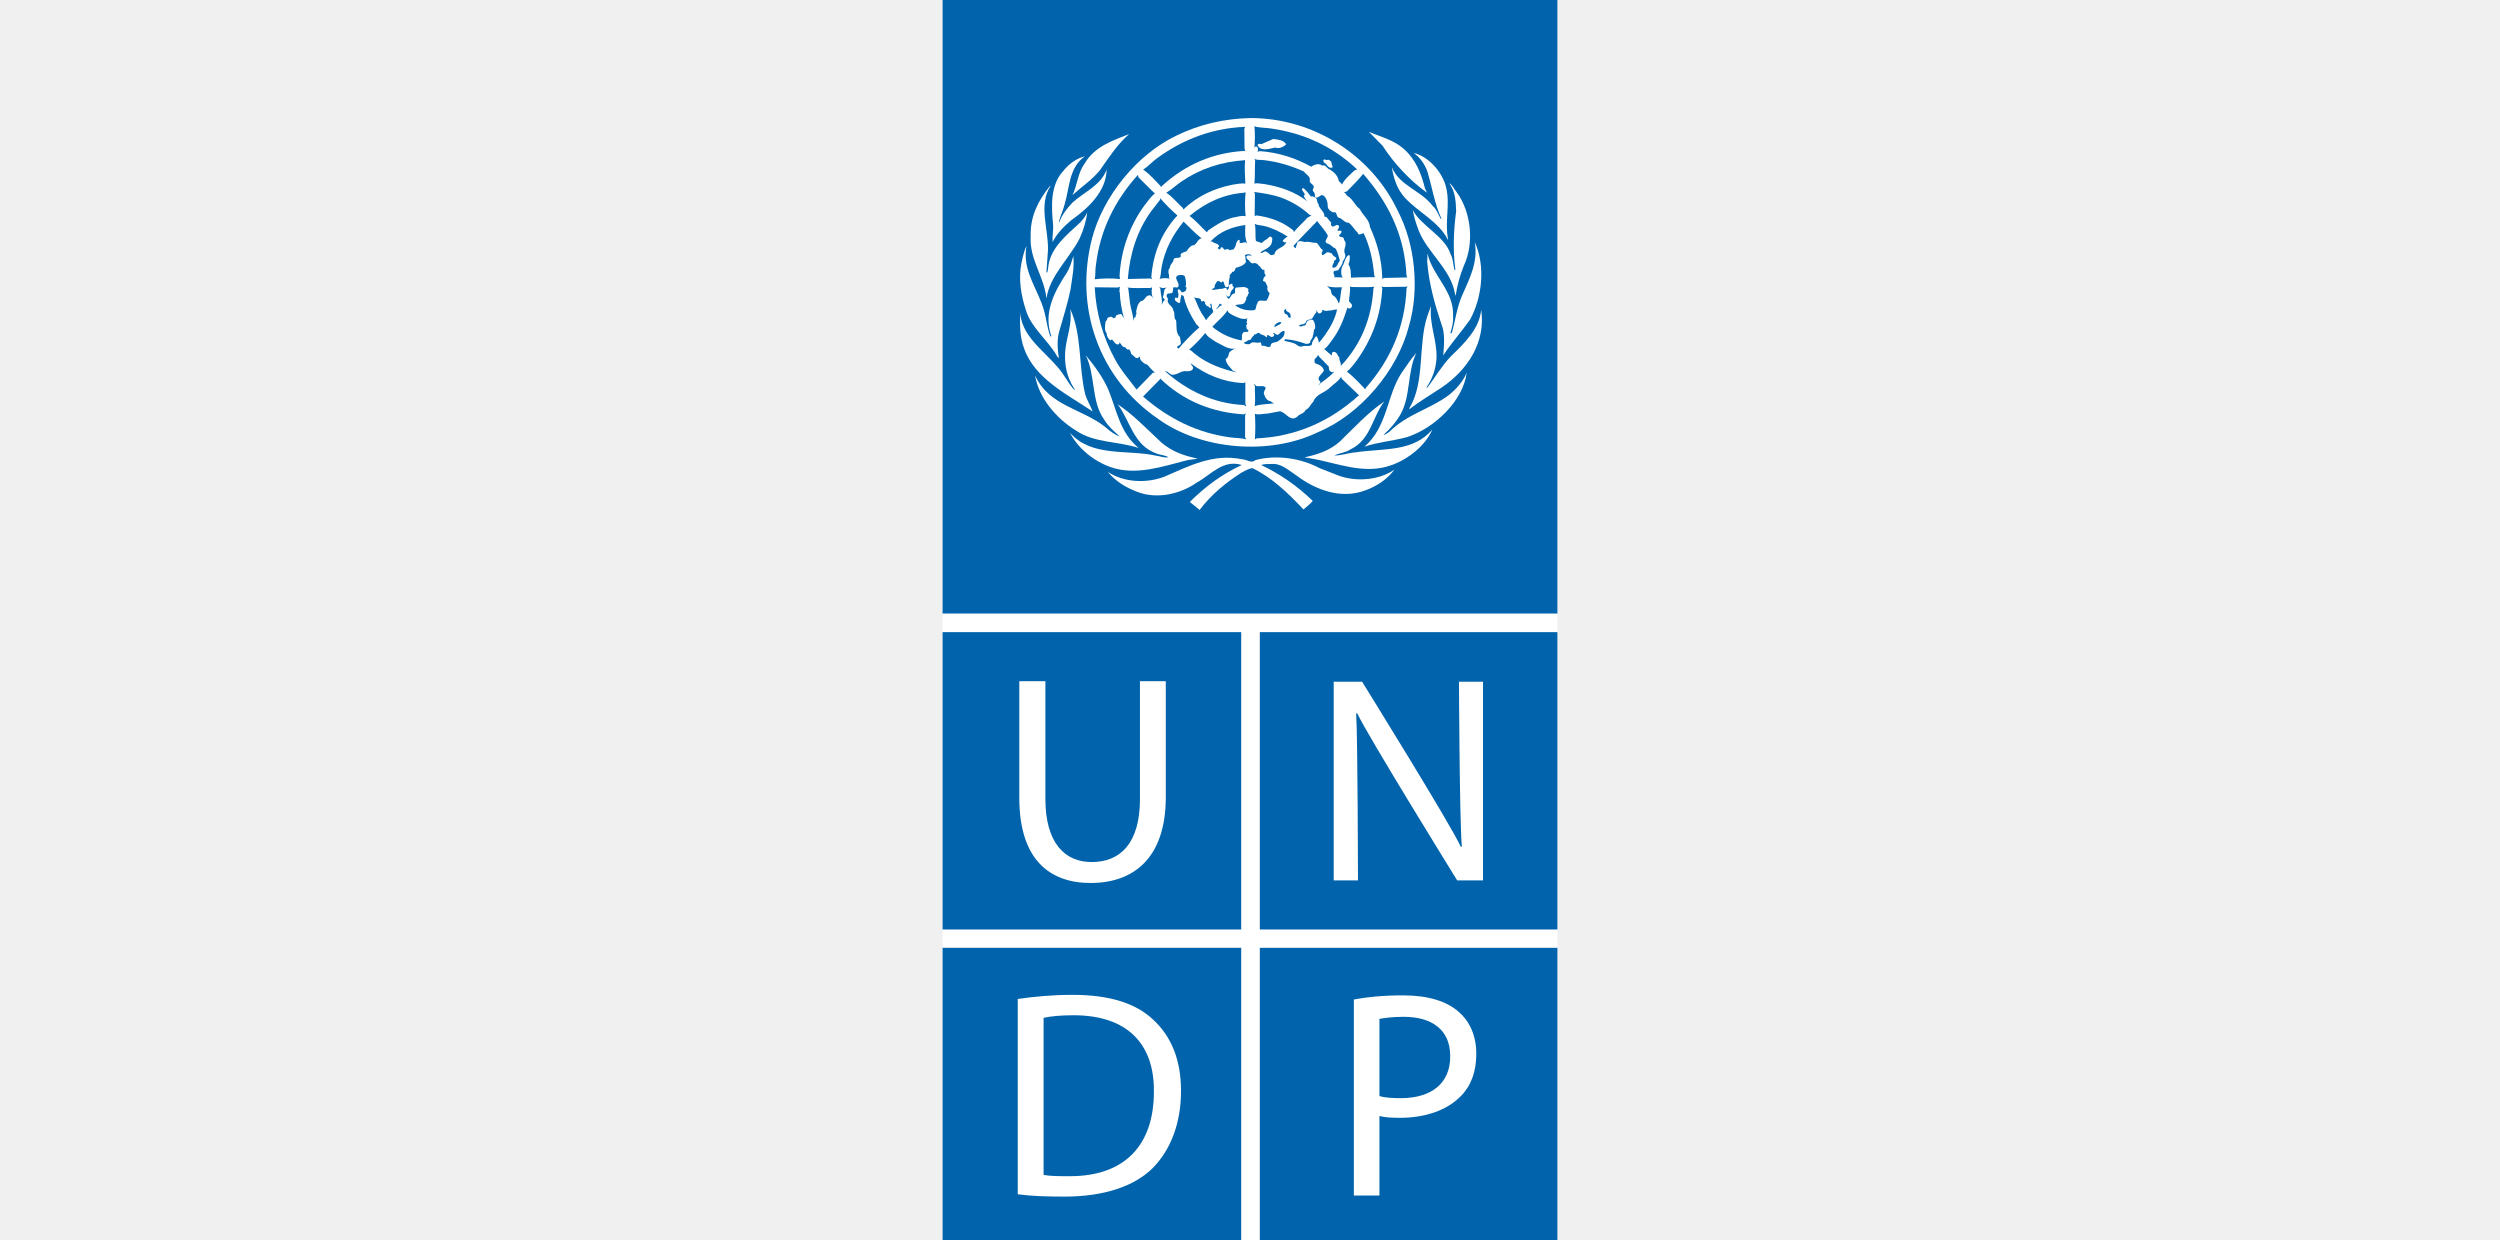
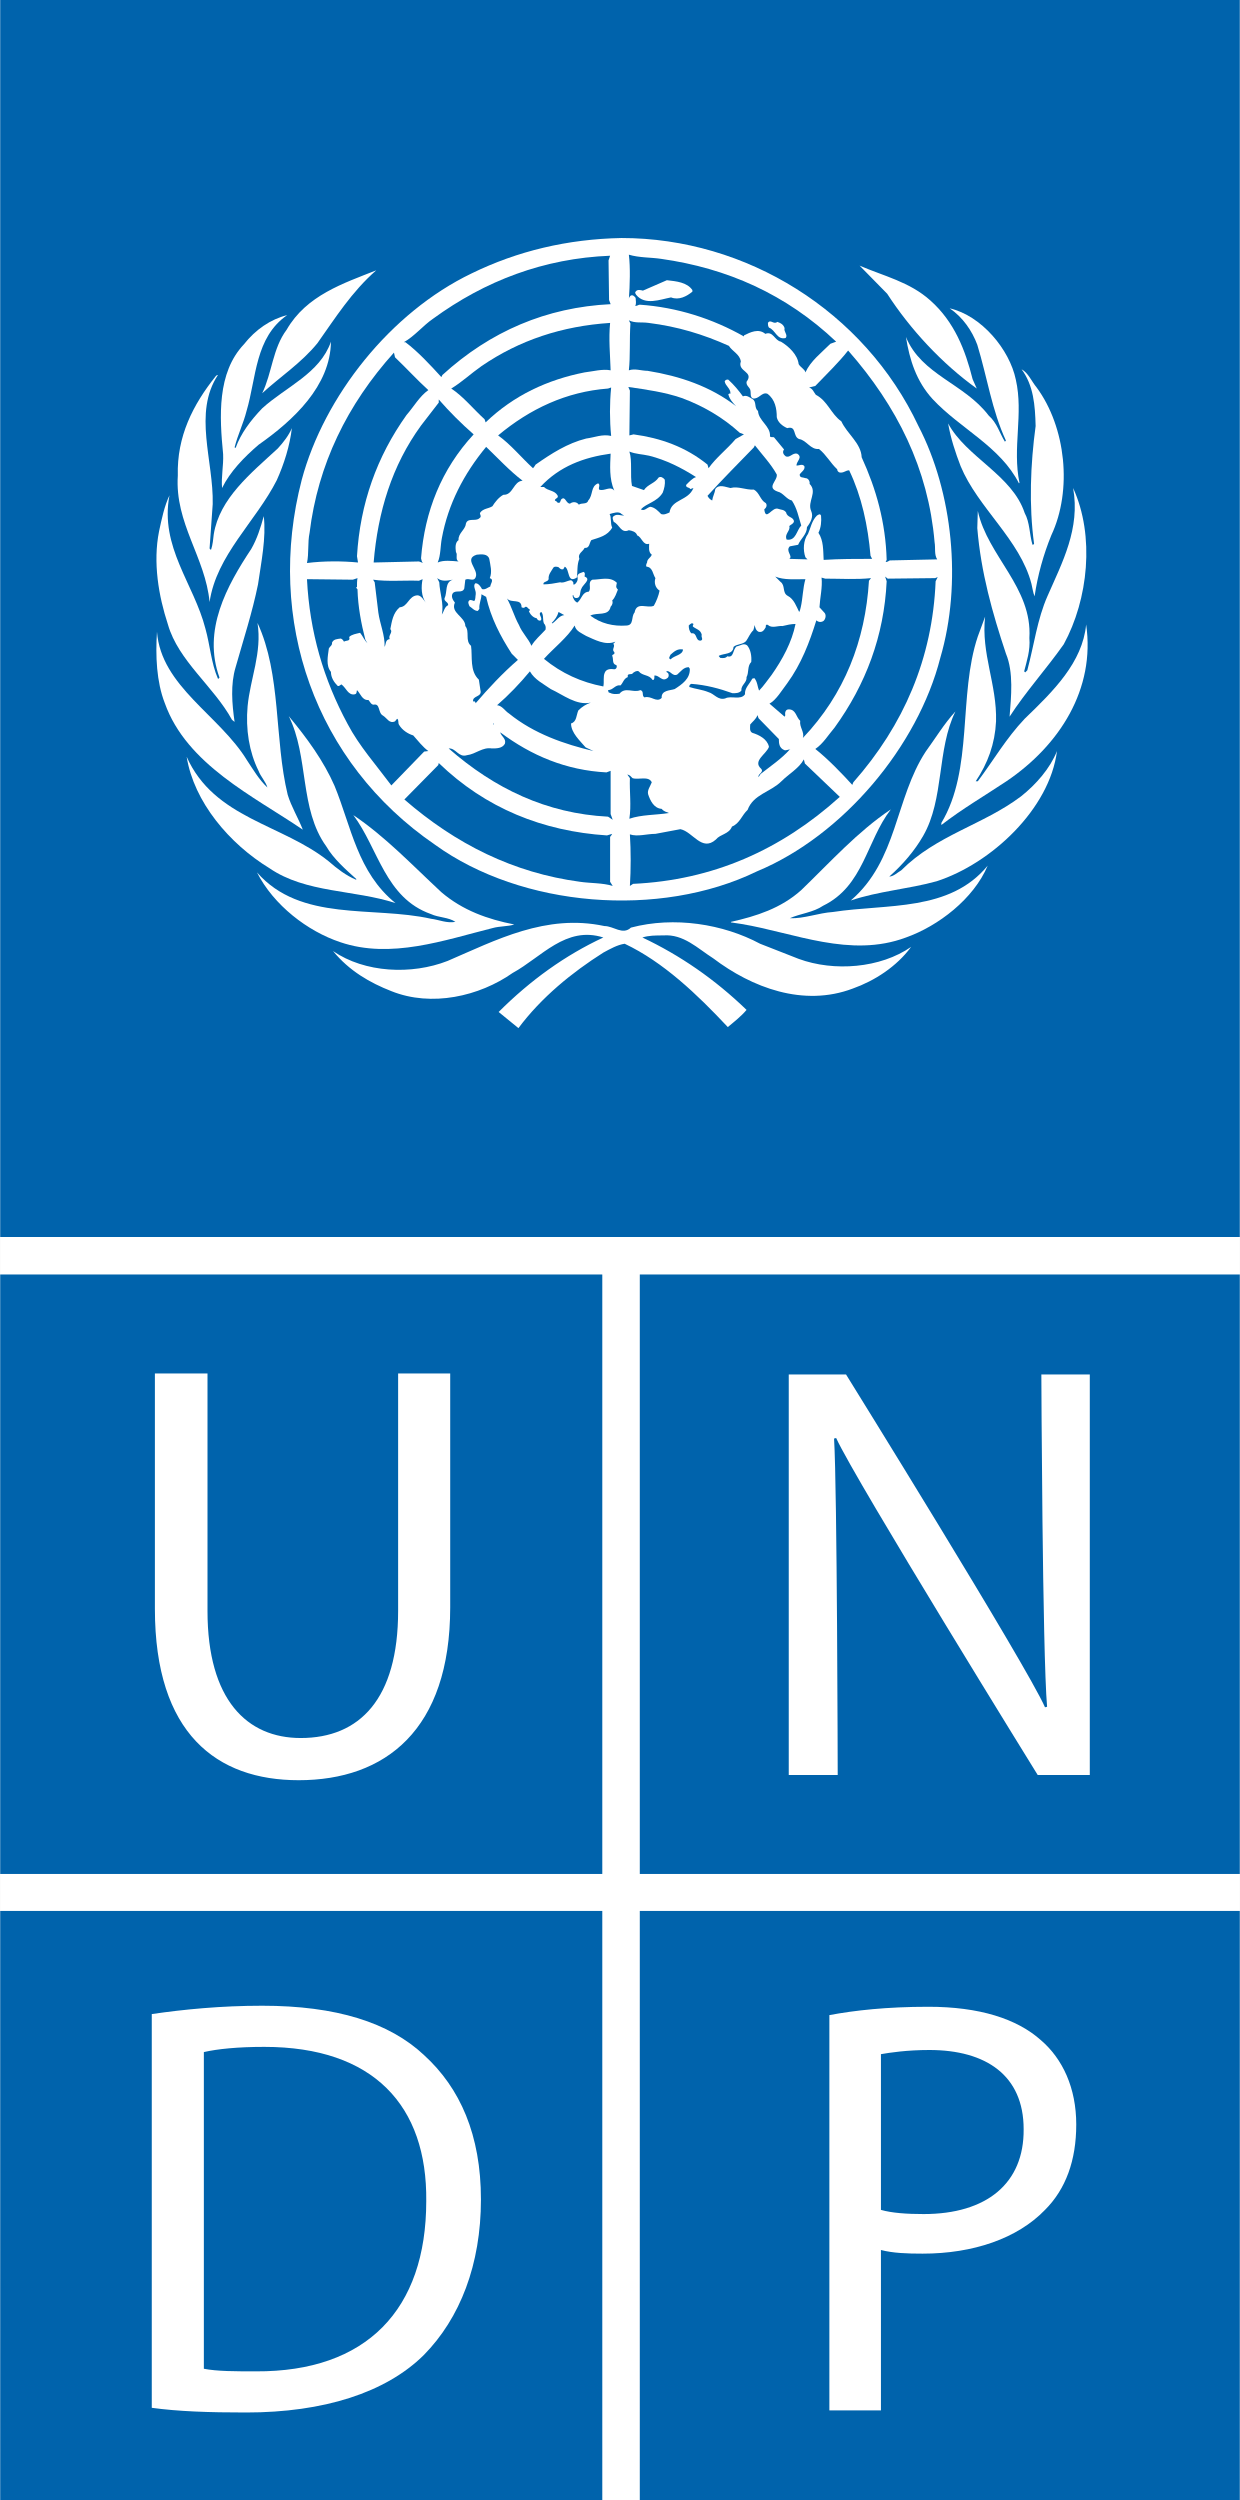
- <svg xmlns="http://www.w3.org/2000/svg" width="125" height="62" viewBox="0 0 238 480">
+ <svg xmlns="http://www.w3.org/2000/svg" width="62" height="125" viewBox="0 0 238 480">
  <g fill="none" fill-rule="evenodd">
    <path fill="#FFF" d="M0 0h238v482H0z" />
    <g fill-rule="nonzero">
      <path fill="#0063AC" d="M0 244.7h115.6v115.1H0z" />
      <path d="M29.7 263.6v45.3c0 24 11.9 32.9 27.6 32.9 16.6 0 29.1-9.6 29.1-33.2v-44.9h-10v45.6c0 16.9-7.4 24.4-18.7 24.4-10.3 0-17.9-7.3-17.9-24.4v-45.6H29.7v-.1z" fill="#FFF" />
      <path fill="#0063AC" d="M122.8 244.7H238v115.1H122.8z" />
      <path d="M160.8 340.8s-.1-54.9-.7-64.6l.4-.1c3.8 8.3 38.7 64.7 38.7 64.7h10v-76.9h-9.3s.2 53.5 1.1 63.8l-.4.1c-3.5-8-38.2-63.9-38.2-63.9h-11v76.9h9.4z" fill="#FFF" />
      <path fill="#0063AC" d="M122.8 366.9H238V482H122.8z" />
      <path d="M199.8 391.7c-4.6-4.1-11.8-6.4-21.6-6.4-8 0-14.2.7-19 1.6v75.9h9.9V432c2.3.6 5 .7 8 .7 9.7 0 18.2-2.9 23.5-8.4 4-4 6-9.5 6-16.4 0-7-2.6-12.6-6.8-16.2" fill="#FFF" />
      <path d="M177.3 425.1c-3.2 0-6.1-.2-8.2-.8v-29.9c1.7-.3 5-.8 9.3-.8 10.9 0 18.1 4.9 18.1 15.2.1 10.4-7.1 16.3-19.2 16.3M0 366.9h115.6V482H0z" fill="#0063AC" />
      <path d="M81.4 394.6c-6.7-6.3-16.9-9.5-31.1-9.5-7.9 0-15 .7-21.2 1.6v75.6c5.1.7 11 .9 18.1.9 14.9 0 26.8-3.8 34.1-11 7-7.1 11-17.4 11-29.9 0-12.4-4-21.4-10.9-27.7" fill="#FFF" />
      <path d="M49.1 455.3c-3.9 0-7.5 0-10-.5V394c2.6-.6 6.5-1 11.6-1 21 0 31.3 11.3 31.1 29.6 0 20.9-11.5 32.8-32.7 32.7M0 0h238v237.5H0z" fill="#0063AC" />
      <path d="M204.2 123.7c-3.3 4.7-7.3 9.1-10.4 13.9.3-3.8.8-8.5-.7-12.1-2.6-7.8-4.8-15.6-5.5-24.1l.1-3.3c1.9 8.7 10.5 14.7 9.9 24.4.2 2.4-.5 4.4-1 6.4l.2.2.4-.4c1.3-4.8 1.9-9.8 3.9-14.3 2.8-6.4 6.3-12.9 4.9-20.7 4.2 9.2 2.9 21.4-1.8 30" fill="#FFF" />
      <path d="M199 74.4c5.6 7.6 6.9 19.7 2.8 28.4-1.5 3.7-2.6 7.6-3.2 11.7-.3-.7-.4-1.6-.6-2.4-2.2-8.5-10.3-14.6-13.6-22.6-1-2.6-1.9-5.3-2.4-8.2 3.5 6.5 12.3 9.9 14.7 17.2 1 1.8.9 4.1 1.5 6.1.1 0 .3-.1.3-.2-1-7.4-.7-15.2.3-22.6-.1-4-.4-7.8-2.7-10.9 1.3.7 1.9 2.3 2.9 3.5" fill="#FFF" />
      <path d="M195 72.9c1.5 6.6-.7 13.1.7 19.8l-.1.1c-3.6-7.1-11.3-10.5-16.6-16.2-3.1-3.4-4.4-7.5-5.1-11.9 3 7.3 11.2 8.9 15.9 15.1 1.6 1.4 2.1 3.4 3.1 5l.2-.2c-2.7-5.8-3.6-12.2-5.5-18.4-1-2.7-2.8-5.3-5.3-7 6.1 1.4 11.5 7.9 12.7 13.7" fill="#FFF" />
      <path d="M178.6 57.7c4.6 4.1 6.7 9.5 8.1 15.1l.8 1.8c-6.7-4.8-12.8-11.4-17.2-18.2L165 51c4.6 2 9.6 3.1 13.6 6.7M90.5 52.5c8.8-4.3 18.4-6.6 28.8-6.8 23.9 0 46.6 14 57 36.1 6.6 12.7 8.4 30.2 4.2 44.5-4.3 16.9-18.6 34.1-35.2 41-18.7 9.1-45.2 6.9-61.8-5.1-23.1-15.8-32.6-43.2-25.6-70.1 4.3-16 17-32.1 32.6-39.6M72.2 51.9c-4.7 4.1-7.9 9.2-11.3 14-3.1 3.8-7.1 6.4-10.6 9.6 1.9-3.9 2-8.6 4.7-12.2 3.8-6.6 10.9-8.9 17.2-11.4" fill="#FFF" />
      <path d="M46.8 66.1c2.2-2.8 5.1-4.8 8.3-5.6-6.2 4.3-5.9 12-7.8 18.4-.6 2.4-1.7 4.6-2.3 7l.2.1c1-2.8 2.9-5.3 5.1-7.6 4.5-4.1 11.1-6.7 13.2-12.8-.1 8.5-7.2 15.1-13.9 19.8-2.8 2.4-5.5 5.2-7 8.3-.2-2.1.3-4.3.2-6.5-.7-7.2-1.2-15.6 4-21.1" fill="#FFF" />
      <path d="M34.1 91.3c-.2-7.5 2.9-13.6 7.3-19.1.1-.1.2-.2.4-.2-4.8 7.3-.8 16.5-1 24.8l-.6 8.5c.1.1.1.3.3.2.3-.9.4-2 .5-2.9 1.1-6.9 7.1-11.7 12.3-16.5 1.1-1.2 2.1-2.5 2.7-3.9-.4 3.4-1.5 6.9-2.9 10-4 7.9-11.6 14.4-12.9 23.4-.8-8.6-6.7-15.1-6.1-24.3" fill="#FFF" />
      <path d="M30.5 102c.5-2.3 1-4.8 2-6.9-1.9 9.9 4.7 17 6.9 25.6.9 3.2 1.1 6.6 2.4 9.6.1.1.2-.1.3-.2-3.3-9.1 1.4-17.6 6.1-24.7 1.1-1.9 1.8-4.1 2.4-6.3.5 4.1-.5 8.9-1.1 13.1-1.1 5.4-2.8 10.6-4.3 15.9-1 3.3-.7 7-.2 10.5l-.5-.4c-3.5-6.4-10.3-11.3-12.3-18.3-1.8-5.5-2.9-11.9-1.7-17.9" fill="#FFF" />
      <path d="M30.1 121.3c.8 10.5 12 16 17.3 24.7 1.2 1.8 2.3 3.7 3.9 5.2-.3-1.1-1.3-2.1-1.7-3.2-1.8-3.6-2.5-8-2.1-12.4.5-5.3 2.8-10.3 1.9-16 4.6 9.9 3.2 22.3 5.8 33 .7 2.3 2 4.4 2.9 6.7-9.4-6.4-22.3-12.5-26.5-24.3-1.6-4.1-1.8-9.1-1.5-13.7" fill="#FFF" />
      <path d="M35.8 145.3c5.3 11.9 18.4 12.9 27.3 20.1 1.6 1.4 3.3 2.7 5.2 3.5l.1-.1c-2-1.8-4.4-3.9-5.8-6.3-5.2-7.2-3.3-17.2-7.2-25 3.5 4.2 6.7 8.6 8.8 13.4 3.2 7.8 4.4 16.6 11.7 22.5-7.9-2.6-17.2-1.9-24.2-6.7C44 162 37.2 154 35.8 145.3" fill="#FFF" />
      <path d="M49.3 167.5c8.4 9.6 22.2 6.4 33.4 8.9 1.6.2 3 .9 4.7.6-1.3-.9-3.2-.8-4.7-1.5-8.8-3.1-10.1-12.6-14.9-19 6.1 4.1 11.2 9.5 16.9 14.8 4.1 3.5 8.9 5.2 14 6.2-1.2.4-2.8.3-4.2.7-9.2 2.3-19.5 6-29.2 2.7-6.3-2.1-12.8-7.1-16-13.4" fill="#FFF" />
      <path d="M163.7 189.8c-9.5 3.6-19.4-.2-26.8-5.8-3-1.9-5.7-4.7-9.6-4.4-1.4 0-2.8 0-4 .4 7.2 3.4 13.9 8 20 13.9-1 1.2-2.4 2.3-3.6 3.3-5.9-6.3-12.4-12.5-19.8-16-1.4.2-2.8 1-4.1 1.7-6 3.8-11.9 8.6-16.3 14.5l-3.8-3.1c6.1-6.1 12.8-10.9 20.1-14.3-7.2-2.3-11.9 3.8-17.4 6.8-6.4 4.5-15.6 6.6-23.3 3.5-4.1-1.6-8.1-3.9-11.2-7.7 6.1 4.2 15.1 4.6 22 1.9 9.3-4 18.9-9.1 30.1-6.7 1.8 0 3.5 1.8 5.1.3 8.3-2.2 17.7-.7 24.8 3.1l7.4 2.9c6.8 2.5 15.7 1.8 21.6-2.3-2.8 3.8-7 6.5-11.2 8" fill="#FFF" />
      <path d="M173.9 180c-10.7 4-21.4-.9-31.6-2.6l-2-.3v-.1c4.9-1.1 9.6-2.6 13.5-6.1 5.7-5.5 10.8-11.2 17.2-15.5-4.7 6.1-5.2 14.7-13 18.5-1.9 1.3-4.4 1.5-6.4 2.4 2.8.1 5.4-1 8.3-1.2 10.4-1.6 22.4 0 29.7-8.9-2.7 6.4-9.5 11.6-15.7 13.8" fill="#FFF" />
      <path d="M179.8 169.2c-5.4 1.5-11.2 1.9-16.5 3.7 9-7.7 8.5-19.6 14.4-28.6 1.9-2.6 3.5-5.3 5.7-7.7-3.6 7.3-2.1 16.8-6.2 23.9-1.6 2.8-3.9 5.5-6.5 7.8.8 0 1.6-.8 2.3-1.2 6.8-6.8 15.7-8.7 23-14.2 2.9-2.3 5.6-5.4 6.9-8.7-1.4 11.1-12.6 21.6-23.1 25" fill="#FFF" />
      <path d="M193.2 150c-4.2 2.8-8.5 5.3-12.5 8.4v-.4c6.2-10.3 3.2-24.5 7-35.8l1.4-3.8c-.8 7.1 2.3 13 2.1 20.1-.2 4.3-1.6 8.1-3.9 11.5h.4c3-4 5.4-8.2 9-12 5.5-5.3 11.1-10.8 11.8-18.1 1.8 12.4-5.1 23.2-15.3 30.1" fill="#FFF" />
      <g fill="#0063AC">
        <path d="M145.6 149.2l.4-.6c1.9-1.5 4-2.9 5.6-4.7h.2c-.4-.1-.9.3-1.3.1-.9-.4-1-1.2-1-2.1l-3.9-4-.2-.6c-.3.8-.9 1.2-1.4 1.8 0 .5-.2 1.3.4 1.6 1.3.4 2.9 1.2 3.2 2.7-.5 1.4-3.2 2.7-1.5 4.2.6.7-.7 1-.5 1.6M123 97.8c.7.4 1.1-.3 1.8-.5.9.1 1.6.9 2.1 1.4.6.2 1.1-.1 1.6-.3.4-2.6 3.6-2.2 4.6-4.7l-.6.2c-.2-.4-.9-.2-.8-.8.5-.5 1.2-1.3 1.9-1.5-2.8-1.8-5.8-3.3-9-4.1-1.3-.3-2.6-.3-3.8-.8.6 1.8.1 4.5.5 6.6l2.3.8c.7-1.1 2.1-1.3 2.8-2.4.4-.3.9 0 1.2.4.1.9-.1 1.7-.4 2.5-1.1 1.8-3.1 2-4.2 3.2M156.7 119.1c-1.3 4.2-2.9 8.4-5.6 12.1-1 1.3-2.1 3.2-3.4 3.9l2.9 2.5c.2-.2.1-.4.1-.6 0-.4.2-.8.7-.8 1.4 0 1.4 1.5 2.2 2.2-.2 1.2.9 2.2.5 3.3 8-8.4 12-18.7 12.7-30.2l.4-.5c-2.8.3-5.9.1-8.8.1l-.7-.2c.2 1.9-.3 3.8-.4 5.7l1 1.1c.3.4.2 1.1-.2 1.5-.4.3-1 .3-1.4-.1M149.1 91.1c-1.1-2-2.8-3.8-4.2-5.6l-.2.4c-2.9 3-6.1 6.2-8.9 9.3.2.4.5.7.9.9.1-.8.5-1.4.6-2.2.7-1 1.9-.4 2.9-.2 1.5-.4 2.9.4 4.5.3 1.1.6 1.2 2 2.3 2.6.3.4.1.9-.3 1.2.3 2.4 1.5-.6 2.7-.1.5.2 1.1.1 1.5.7.2 1 1.4.8 1.5 1.7-.1.5-.6.6-.9.9.3.9-1 1.5-.5 2.6 1.8.3 1.9-1.8 2.8-2.7-.5-1.6-.8-3.3-1.8-4.8-1-.2-1.7-1.5-2.7-1.7-2.3-.8 0-2.1-.2-3.3M120.8 157.2c2.3-.8 5.1-.7 7.6-1.1-.5-.2-1-.3-1.4-.8-1.5-.1-2.2-1.6-2.6-2.8-.2-.8.4-1.5.7-2.3-.6-1.3-2.6-.4-3.7-.8-.3-.3-.5-.6-1-.7l.5.7c-.1 2.6.3 5.2-.1 7.8M122.9 132.5c.8.2.2 1.1.8 1.4 1.3-.4 2.3 1.1 3.3.1-.1-1.5 1.6-1.4 2.5-1.7 1.4-.9 3-2 2.9-3.9l-.2-.3c-1 0-1.5.8-2.2 1.4-.9.5-1.4-.9-2.1-.6 0 .2.2.2.3.3.2.2.2.7 0 .9-1.1 1-1.6-.5-2.6-.4v.4c0 .2-.1.6-.4.4-.6-1-1.9-.7-2.6-1.6-.4-.2-.8.1-1.1.3-.2.5-1.2-.1-1 .8-.8.3-.9 1.1-1.4 1.6-1-.2-1.4.9-2.4.9.1.2 0 .5.3.5.6.3 1.1.3 1.9.2 1.1-1.4 2.7-.1 4-.7M132.2 120.1c0 .5.1 1.1.5 1.5 1.2-.2.7 1.5 1.8 1.4.6-.2 0-.7.2-1.1-.2-1-1.1-1.1-1.7-1.6-.1-.2.1-.3.1-.5-.3-.3-.6 0-.9.3M130.8 76.4c-3.2-1.1-6.7-1.6-10.2-2.1l.3.7-.1 8.6.8-.2c5.2.7 10 2.4 14.2 5.8l.2.7c1.4-2 3.6-3.7 5.2-5.6l1.6-.9-.8-.3c-3.3-3-7.1-5.2-11.2-6.7M71.9 111.8l.7 5.8c.3 2.2 1.3 4.4 1.2 6.6.3-.5.1-1.4 1-1.5-.4-.7.7-1.3.1-1.9.3-1.5.5-3.1 1.8-4.2 1.6-.1 1.7-2.2 3.4-2.3.8 0 1.3 1.1 1.7 1.5-1-1.2-1-3.2-.7-4.6l-.7.3c-2.9-.1-6 .2-8.8-.2l.3.5zM128.7 126.6c.8-.8 2.3-.8 2.4-1.9-1.1-.2-1.7.4-2.4 1-.1.3-.5.7 0 .9M148.8 110.7l1 1c1 .7.3 2.1 1.4 2.7 1.2.6 1.7 2.1 2.2 3.1.2-.3.2-.6.3-.9.4-1.7.4-3.7.9-5.4-2 0-4.1.2-5.8-.5M136 132.9c1.1.3 1.8 1.6 3.2 1.2 1.1-.6 3 .4 3.8-.8-.1-1.2.9-2 1.4-3l.4-.1c.6.7.6 1.7.9 2.4.9-.9 1.6-2 2.4-3 2.1-3 3.9-6.3 4.6-9.8-.8 0-1.7.2-2.5.4-.9-.1-2 .5-2.8-.2-.3-.2-.5.1-.4.4-.3.5-.6 1.1-1.4.9-.6-.3-.6-.9-.8-1.3 0 .4-.1.7-.2 1-.7.7-.9 1.4-1.4 2.1-.7.7-1.7.5-2.4 1.1-.1 1.5-1.8 1.2-2.8 1.7-.1.2.2.2.2.4.5.1 1.1.1 1.4-.3 1.3.4 1-1.3 1.8-1.9.7-.1 1.3-.7 2-.2.7.8.9 2.1.8 3.2-.8.8-.4 2-.9 2.9.1 1.1-1.1 1.5-1 2.6-.4.5-1.1.5-1.7.5-2.5-.9-5.1-1.6-7.9-1.8-.3.1-.4.3-.4.6 1.2.4 2.5.5 3.7 1M117.2 160.6l.3-.5-1 .3c-12.3-.8-23.3-5.2-32.3-13.9l-.1.4-6.5 6.6c9.9 8.6 21 14.1 33.7 15.8 2 .3 4.4.2 6.3.8l-.5-.8v-8.7h.1zM104.4 126.5c3.4 2.8 7.2 4.5 11.4 5.3.2-.9-.1-1.9.3-2.7.3-.7 1.2-.7 1.8-.6.4 0 .6-.5.4-.8-.9-.2-.5-1.2-.8-1.8 0-.3.6-.2.4-.7-.6-.5.3-1.1-.2-1.6.2-.1.3-.3.4-.4-1.9.8-4-.4-5.6-1.1-.8-.5-2-.9-2.2-2-1.4 2.3-4 4.3-5.9 6.4M101.2 116.6c-.3-.2-.4-.1-.6.1-.2 0-.3 0-.5-.1 0-1.8-2-.7-2.8-1.7.9 1.6 1.4 3.5 2.3 5.1.6 1.5 1.8 2.6 2.4 4 .6-1.1 1.8-2.1 2.7-3.1.1-.5 0-.9-.3-1.2-.3-.7 0-1.6-.5-2.2-.8.3.3 1.1-.1 1.6-.3.2-.7-.1-.8-.4-.7-.1-1.3-.8-1.5-1.4.6-.2-.2-.4-.3-.7M107.2 117.5c-.2.8-.7 1.5-1.3 2.1l.1.1c.8-.5 1.3-1.5 2.3-1.6l-1.1-.6z" />
        <path d="M116.4 148.3c-7.7-.4-14.4-3.2-20.4-7.7.2.8 1.2 1.2.9 2.2-.5.9-1.6.9-2.5.9-1.8-.3-3.1 1.1-4.8 1.3-1.6.5-2.1-1.4-3.5-1.3 8.8 7.7 18.8 12.5 30.6 13.1l.9.6-.4-1.1V148l-.8.3zM82.2 144.2c-1.1-.8-2-2-2.9-3-1-.3-2.1-1-2.7-2-.3-.4 0-1-.4-1.2l-.4.5c-1.1.5-1.5-.6-2.3-1.1-1-.5-.5-2.4-1.8-2.1-.5 0-.7-.6-1-.9-1.2.1-1.5-1.2-2.2-1.9-.1.3 0 .7-.4.8-1.3.3-1.7-1.3-2.6-1.9-.2.1-.4.4-.7.3-.7-.7-1.3-1.6-1.3-2.7-1-1.2-.6-3-.4-4.5.2-.4.7-.6.6-1.1.3-.7 1-.7 1.7-.8.3.1.5.4.6.6.4-.3 1.3 0 1-.9.5-.5 1.3-.6 2.1-.8.5.6.8 1.4 1.4 2l-.4-.7c-.8-3.1-1.4-6.3-1.5-9.6 0-.2-.4-.3-.2-.5l.1.1c0-.7 0-1.3.1-1.8l-.9.3-8.8-.1c.5 10.1 3.2 19.3 7.8 27.8 2.2 4.2 5.5 7.9 8.4 11.8l6.3-6.5.8-.1zM92.4 70.3c-2 1.4-3.8 3.1-5.8 4.3 2.3 1.5 4.3 4 6.4 5.9l.2.6c5.4-5.2 11.9-8.2 19-9.6 1.7-.2 3.4-.7 5-.4-.1-3-.4-6.1-.1-9.1-9.2.6-17.4 3.3-24.7 8.3M84.8 103.3c-.3 1.5-.2 3.3-.8 4.7 1.1-.5 2.7-.3 4-.2-.7-.4-.1-1.3-.5-1.8-.1-.8-.2-1.8.5-2.3-.1-1.3 1.3-2 1.4-3.1.3-1.3 1.9-.4 2.6-1.1.5-.3.1-.7.1-1 .6-.9 1.6-.8 2.4-1.3.5-.8 1.2-1.7 2.1-2.2 1.9.1 1.9-2.6 3.7-2.7-2.5-1.9-4.8-4.4-7-6.5-4.3 5.2-7.3 11-8.5 17.5M86 116.2c.1-.6-.8-.7-.7-1.3.6-1.2 0-3.1 1.6-3.6-1.1.2-2.1.4-3-.3l.4.8c.1 2.1.9 4.1.5 6.2.4-.6.5-1.5 1.2-1.8M94.8 139l-.2-.2.2.4zM84.2 77.3l-3.4 4.4c-5.6 7.7-8.3 16.6-9.1 26.3l8.7-.2.8.3c-.3-.2-.3-.6-.4-.9.7-9 3.9-17.1 10.1-23.8-2.4-2.1-4.6-4.3-6.7-6.7v.6zM111 136.4c.7-.7 1.5-1.2 2.4-1.5-2.8.6-5.3-1.5-7.7-2.6-1.4-1-3.1-1.8-4-3.4-1.9 2.3-4.1 4.6-6.3 6.5 1 .1 1.5 1.1 2.3 1.6 4.8 3.9 10.7 5.9 16.2 7.2l-1.5-.7c-1.1-1.3-2.8-2.8-2.8-4.6 1.1-.3 1-1.6 1.4-2.5M89.3 111.3l-.2 1.7c-.4 1-1.6.2-2.2.9-.4.6 0 1.3.4 1.8-.9 2 2 2.7 2 4.5.9 1.1-.1 2.8 1.1 3.8.3 2.1-.3 4.8 1.5 6.5l.3 2c.4 1.4-1.6 1-1.4 2.2.4-.2.5.3.5.4v-.1c2.4-2.8 5.2-5.8 8.1-8.3l-1.2-1.2c-2.2-3.4-4-6.9-4.9-10.9l-.9-.5c0 1-.5 1.8-.4 2.8l-.3.4c-.7 0-1.1-.6-1.6-.9-.1-.3-.5-.9.1-1.2.3 0 .5.1.8.2.3-.3.2-.8.3-1.3.1-.8-.6-1.5-.1-2.1.6-.1 1.1.7 1.3 1.1.6.2 1.1-.3 1.6-.5 0-.5.8-1.3-.1-1.6.5-1.2.1-2.5-.1-3.7-.3-1-1.5-.9-2.4-.8-2.6.8.4 2.8-.2 4.3-.4 1-1.3.1-2 .5M170.4 111.1l-.5-.4.3.9c-.5 10.5-4 19.8-10 28.1-1.2 1.4-2.2 3.1-3.7 4.1 2.4 1.9 5.1 4.7 7.1 6.9l.2-.5c9.7-11 15.2-23.8 15.8-38.6l.4-.8-.5.2-9.1.1z" />
        <path d="M84.7 72.4l.2-.4c9.2-8.4 20-13 32.3-13.6l-.3-.8-.1-7.6.3-.9c-12.7.5-24 4.8-34 12.1-1.9 1.3-3.6 3.4-5.6 4.5h.3c2.4 1.8 4.8 4.4 6.9 6.7M116.7 74.6c-8 .6-15 3.9-21.1 9 2.4 1.7 4.6 4.4 6.7 6.3.2-.2.3-.4.5-.7 3-2.1 6.1-4.1 9.7-5 1.6-.2 3.1-.9 4.8-.5-.3-3-.3-6.3 0-9.3l-.6.2zM117.2 87.1c-5.1.7-9.8 2.4-13.5 6.4h.7c.8.8 2 .6 2.6 1.6.3.6-.5.5-.5 1 .2.1.4.2.5.4.6.2.5-.3.7-.6.8-.8.9.8 1.7.8.5-.4 1.3-.4 1.7.2.5-.4 1.6 0 1.8-.8 1-1.1.4-2.7 1.9-3.3.5.3 0 .8.2 1.2 1 .4 2.1-.8 2.9.2-1-2.3-.8-4.8-.7-7.1M117.5 101.3c-.9 1.6-2.5 1.9-4 2.4-.4.5-.3 1.6-1.3 1.5-.3.7-1.4 1.1-1 2.1-.5 1.1-.3 2.5-.5 3.6-1.9 1.2-1.3-1.6-2.3-2.1l-.3.5c-.4.1-.6-.1-.9-.4-.3-.1-.8-.2-1 .1-.4.7-1 1.3-.9 2.2-.2.6-1.1.4-1 1 1 0 2.2-.2 3.2-.4.7.2 1.3-.3 2.1-.4.2.1.6.4.4.8h.3c.5-.4.7-1 .5-1.5.1-.7.8-.7 1.2-.9.4.2.2.6.2.9 1.4.5-.4 1.6-.6 2.3-.4.6 0 2-1.2 1.8-.2-.1-.4-.3-.3-.5h-.2c0 .5.4 1.2.9 1.4.9-.7.9-2 2.2-2.1.6-.7-.3-1.8.7-2.3 1.6 0 3.4-.7 4.7.6-.1.6-.3.8.2 1.3-.3.7-.5 1.5-1.1 2.1.2.4 0 .9-.3 1.2-.4 1.9-2.6 1-3.9 1.7 2 1.5 4.4 2.1 7 1.9 1.4-.1.8-1.7 1.5-2.5.4-2.2 2.5-.7 3.7-1.3.5-.9.9-1.9 1.1-2.9-.8-.5-1.1-1.5-.8-2.4-.5-.7-.5-2.1-1.7-2.2-.2-.2 0-.6.1-.8 0-.7.7-.9.9-1.5-.7-.5-.5-1.5-.5-2.1-1.2.4-1.4-1.3-2.3-1.6-.2-.7-1-.9-1.6-1-1.5.7-1.8-1.1-2.9-1.6-.1-.3-.4-.9 0-1.1.6-.5 1.3-.1 2-.1l-.5-.3c-.5-.6-1.6-.2-2.3 0 .4.6.1 1.8.5 2.6M68.7 108l-.2-1.2c.6-10.1 3.8-19.1 9.5-27.1 1.4-1.6 2.5-3.6 4.2-4.8-2.1-1.9-4.2-4.2-6.4-6.3l-.2-.9c-9 10-14.6 21.5-16.2 34.6-.4 1.9-.1 3.9-.5 5.8 3.2-.4 6.7-.4 9.8-.1M154.3 145.8c-.9 1.7-2.9 2.8-4.3 4.2-2.1 2.1-5.4 2.5-6.5 5.5-1.1 1-1.5 2.6-3 3.2-.6 1.5-2.2 1.4-3.1 2.5-2.7 2.4-4.4-1.5-6.8-2l-4.8.9c-1.7 0-3.4.6-4.9.1.2 3.2.2 6.7 0 9.9l.6-.4c15.3-.7 28.4-6.5 39.7-16.7l-6.7-6.4-.2-.8zM120.7 57.5c0-.3.1-.5.3-.7.4-.3.8.1 1 .4 0 .4.2 1.2-.1 1.5.4.1.6-.2.9-.2 7.2.5 14 2.7 20 6.1v-.2c1.2-.6 2.8-1.4 4.1-.3 1.5-.6 1.8 1.3 3 1.5 1.5.9 3.2 2.5 3.4 4.3.3.6 1.2 1 1.3 1.6 1-2.2 3-3.7 4.8-5.5l1.1-.4c-9.6-9.1-20.9-14.1-33.6-15.9-2-.3-4.2-.2-6.2-.8.3 2.4.2 5.8 0 8.6M120.7 71.1c1.2-.4 2.4.1 3.6.1 6.2 1 12.1 3 17 6.8-.6-.6-1.3-1.4-1.5-2.3.1-.1.2-.2.4-.1.1-1-1-1.5-1.1-2.4.1-.2.4-.4.7-.3 1.1 1 2 2.1 2.8 3.2.7-.3 1.3.2 1.8.5.9.5.3 1.7 1.1 2.3.1 1.9 2.4 2.9 2.3 4.8 0 .4.6.1.8.3l1.9 2.3c-.4.5-.1 1 .3 1.3.8.4 1.3-.7 2.2-.5 1.2.7-.2 1.5-.1 2.3.5 0 1.1-.4 1.5.1.2.7-.6 1.1-.9 1.6 0 .7.6.5 1.1.7.6 0 .9.7.8 1.1 1.6 1.6-.5 3.4.3 5.2.5 1.1-.1 2.2-.8 3.1 0 1.4-1.2 2.2-1.7 3.4l-1.6.3c-.9.9.7 1.9-.1 2.4l3.5.1-.4-.4c-.5-1.4-.4-3.3.5-4.5.5-1.1.7-2.5 1.7-3.5.2-.1.6-.5.8 0 .1 1.1 0 2.3-.5 3.3 1 1.5.9 3.4 1 5.2 3.1-.2 6.2-.2 9.3-.2l-.3-.6c-.5-5.8-1.7-11.4-4.1-16.4-.7 0-1.1.6-1.9.4-.2-.1-.4-.3-.4-.6-1.3-1.2-2.1-2.8-3.5-3.9-1.6.2-2.4-1.7-3.8-1.9-1.3-.5-.4-2.6-2.3-2.1-.9-.4-1.8-1.1-2-2.1 0-1.6-.3-3.4-1.8-4.5-1.1-.4-1.6 1.1-2.8.9-.6-.3-.3-1.1-.5-1.7-.2-.5-.8-.8-.7-1.5 1.5-2-1.8-1.9-1.1-3.9-.2-1.4-1.6-1.9-2.3-3-4.9-2.2-9.8-3.7-15.4-4.4-1.4-.2-2.6.1-3.8-.5l.3.6c-.2 3.1 0 6.3-.3 9" />
        <path d="M155.3 74.4c.7.2.9.9 1.3 1.4 2.3 1.2 2.9 3.7 4.9 5.1 1.1 2.4 3.8 4.2 3.9 6.9 2.8 6.1 4.6 12.5 4.8 19.7l-.2.4c.3 0 .5-.1.8-.3l9.1-.2c-.6-.9-.3-2.2-.5-3.3-1.2-14.1-7.2-26.1-16.6-36.8-1.8 2.3-4.1 4.5-6.3 6.8l-1.2.3z" />
      </g>
      <path d="M122 56c.3-.5 1-.3 1.4-.2l4.6-2c1.8.2 3.9.4 4.9 1.9v.3c-1.1.9-2.6 1.7-4.1 1.1-2.1.4-5 1.6-6.7-.5-.1-.2-.3-.4-.1-.6M149.2 61.8c.6.2 1.2.5 1.4 1.2-.2.7.7 1.3.2 1.9-1.7.4-1.9-1.5-3.2-2-.2-.3-.2-.6-.2-.9.5-.8 1.1.4 1.8-.2" fill="#FFF" />
    </g>
  </g>
</svg>
